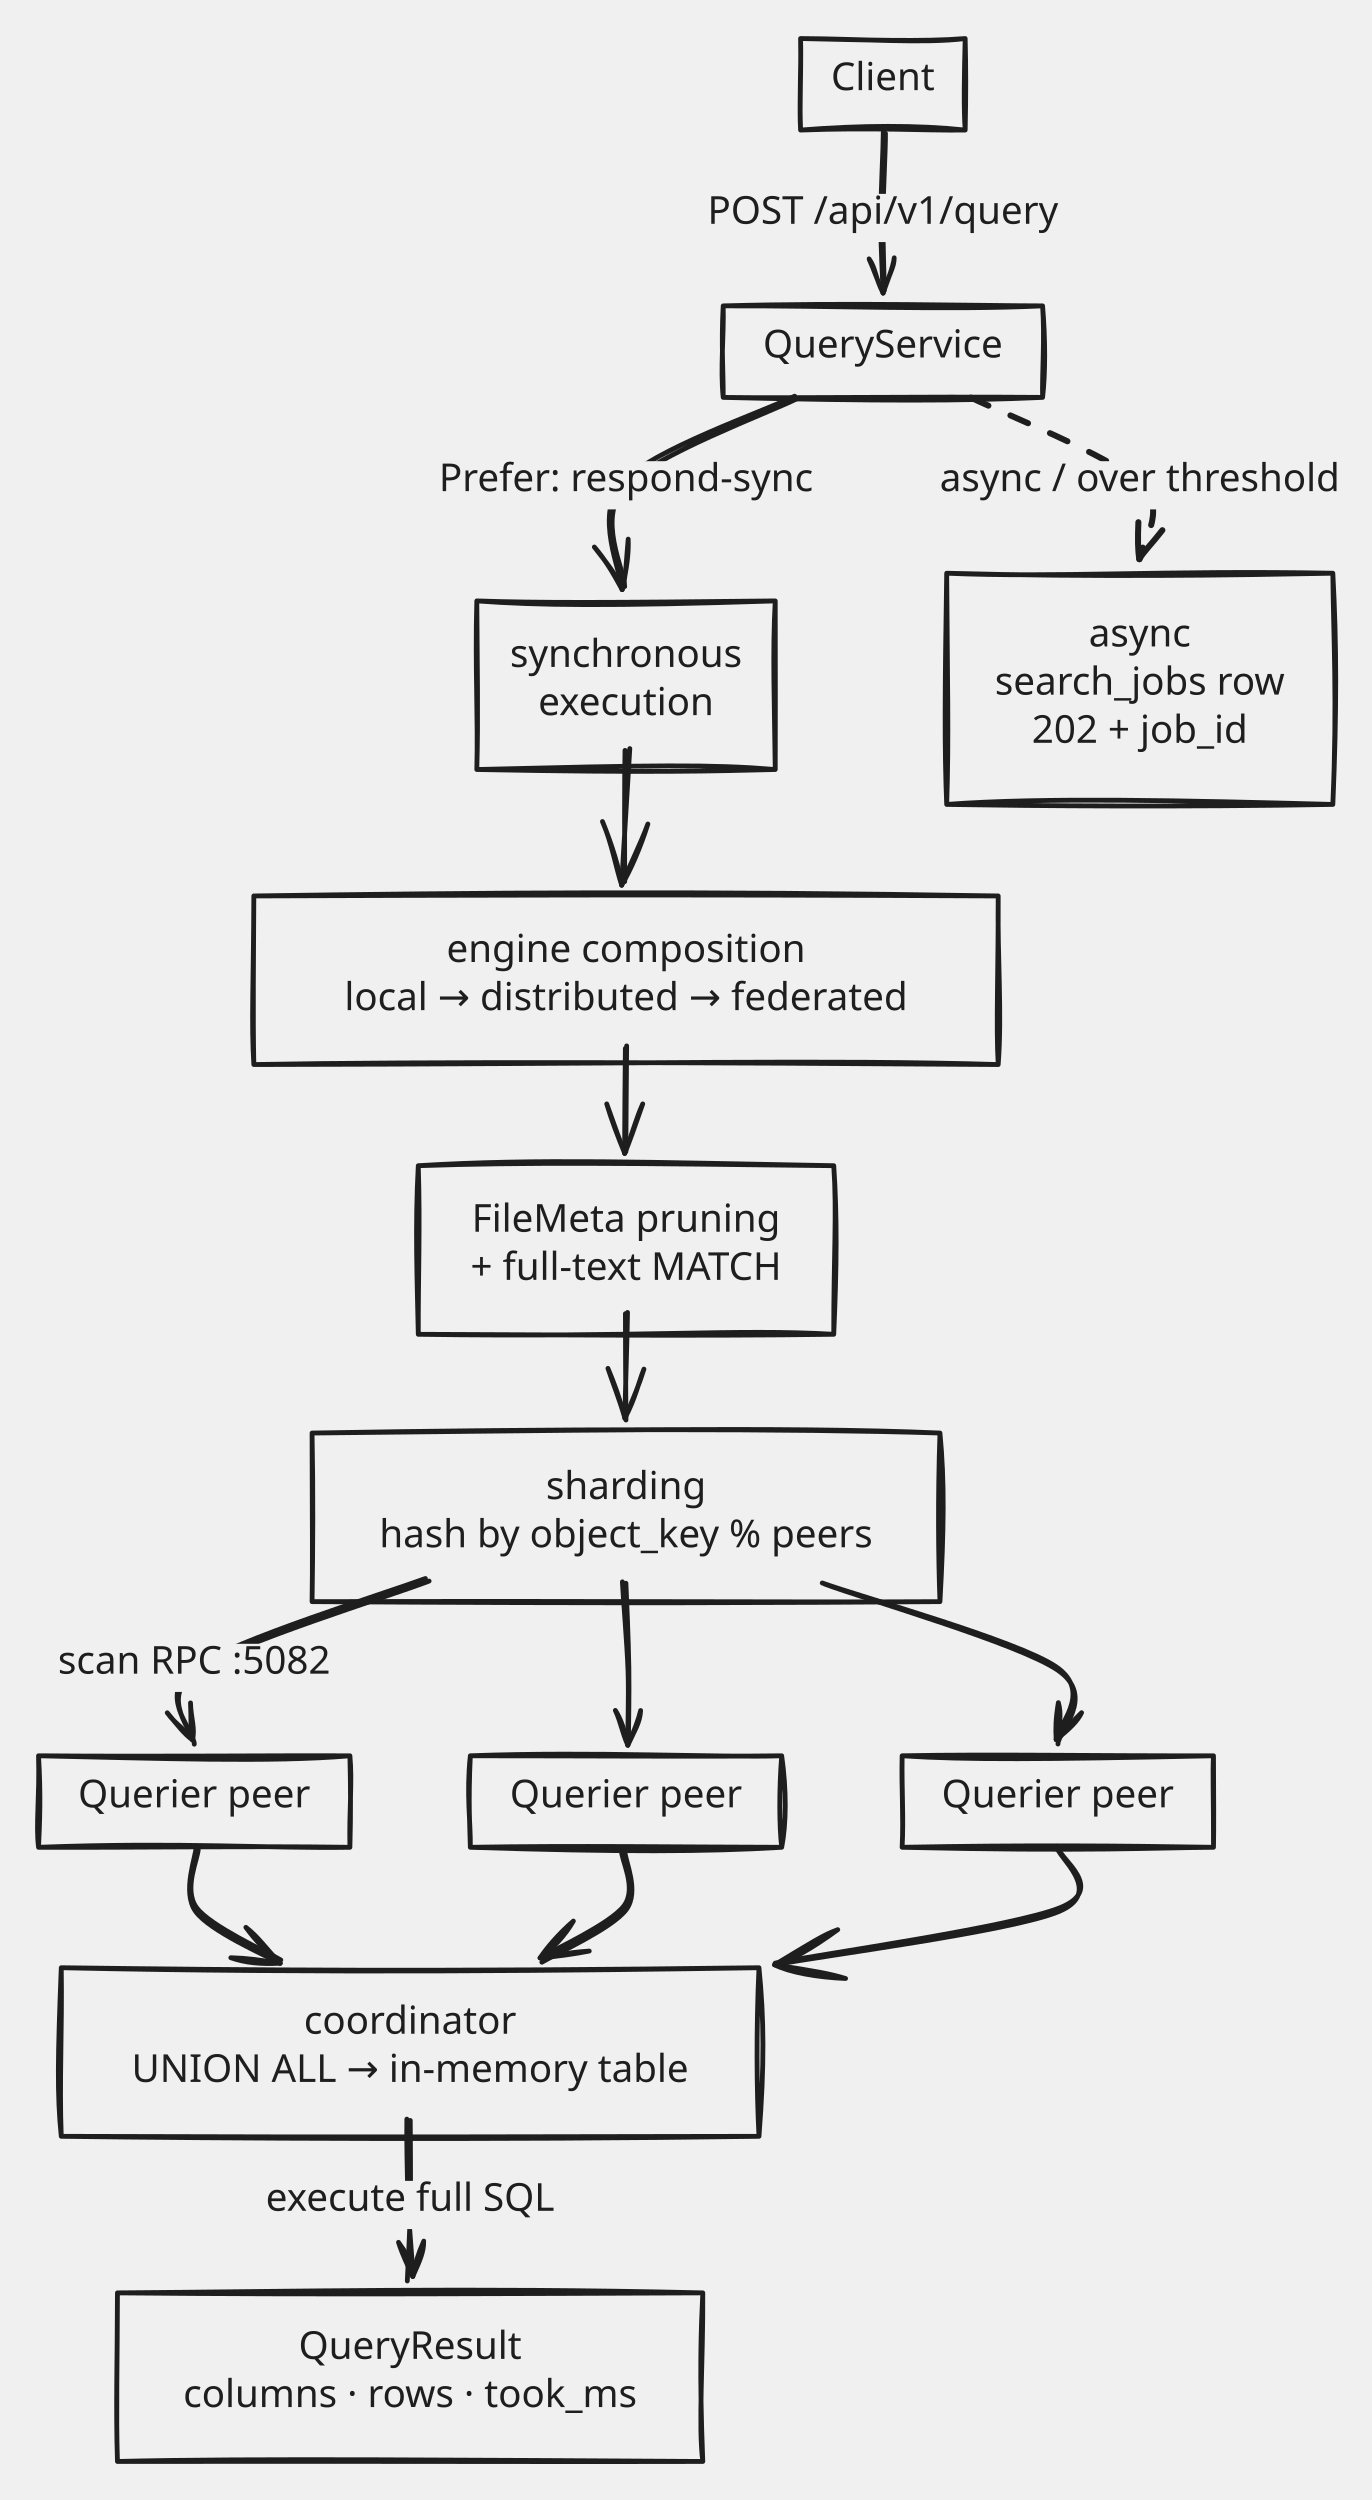
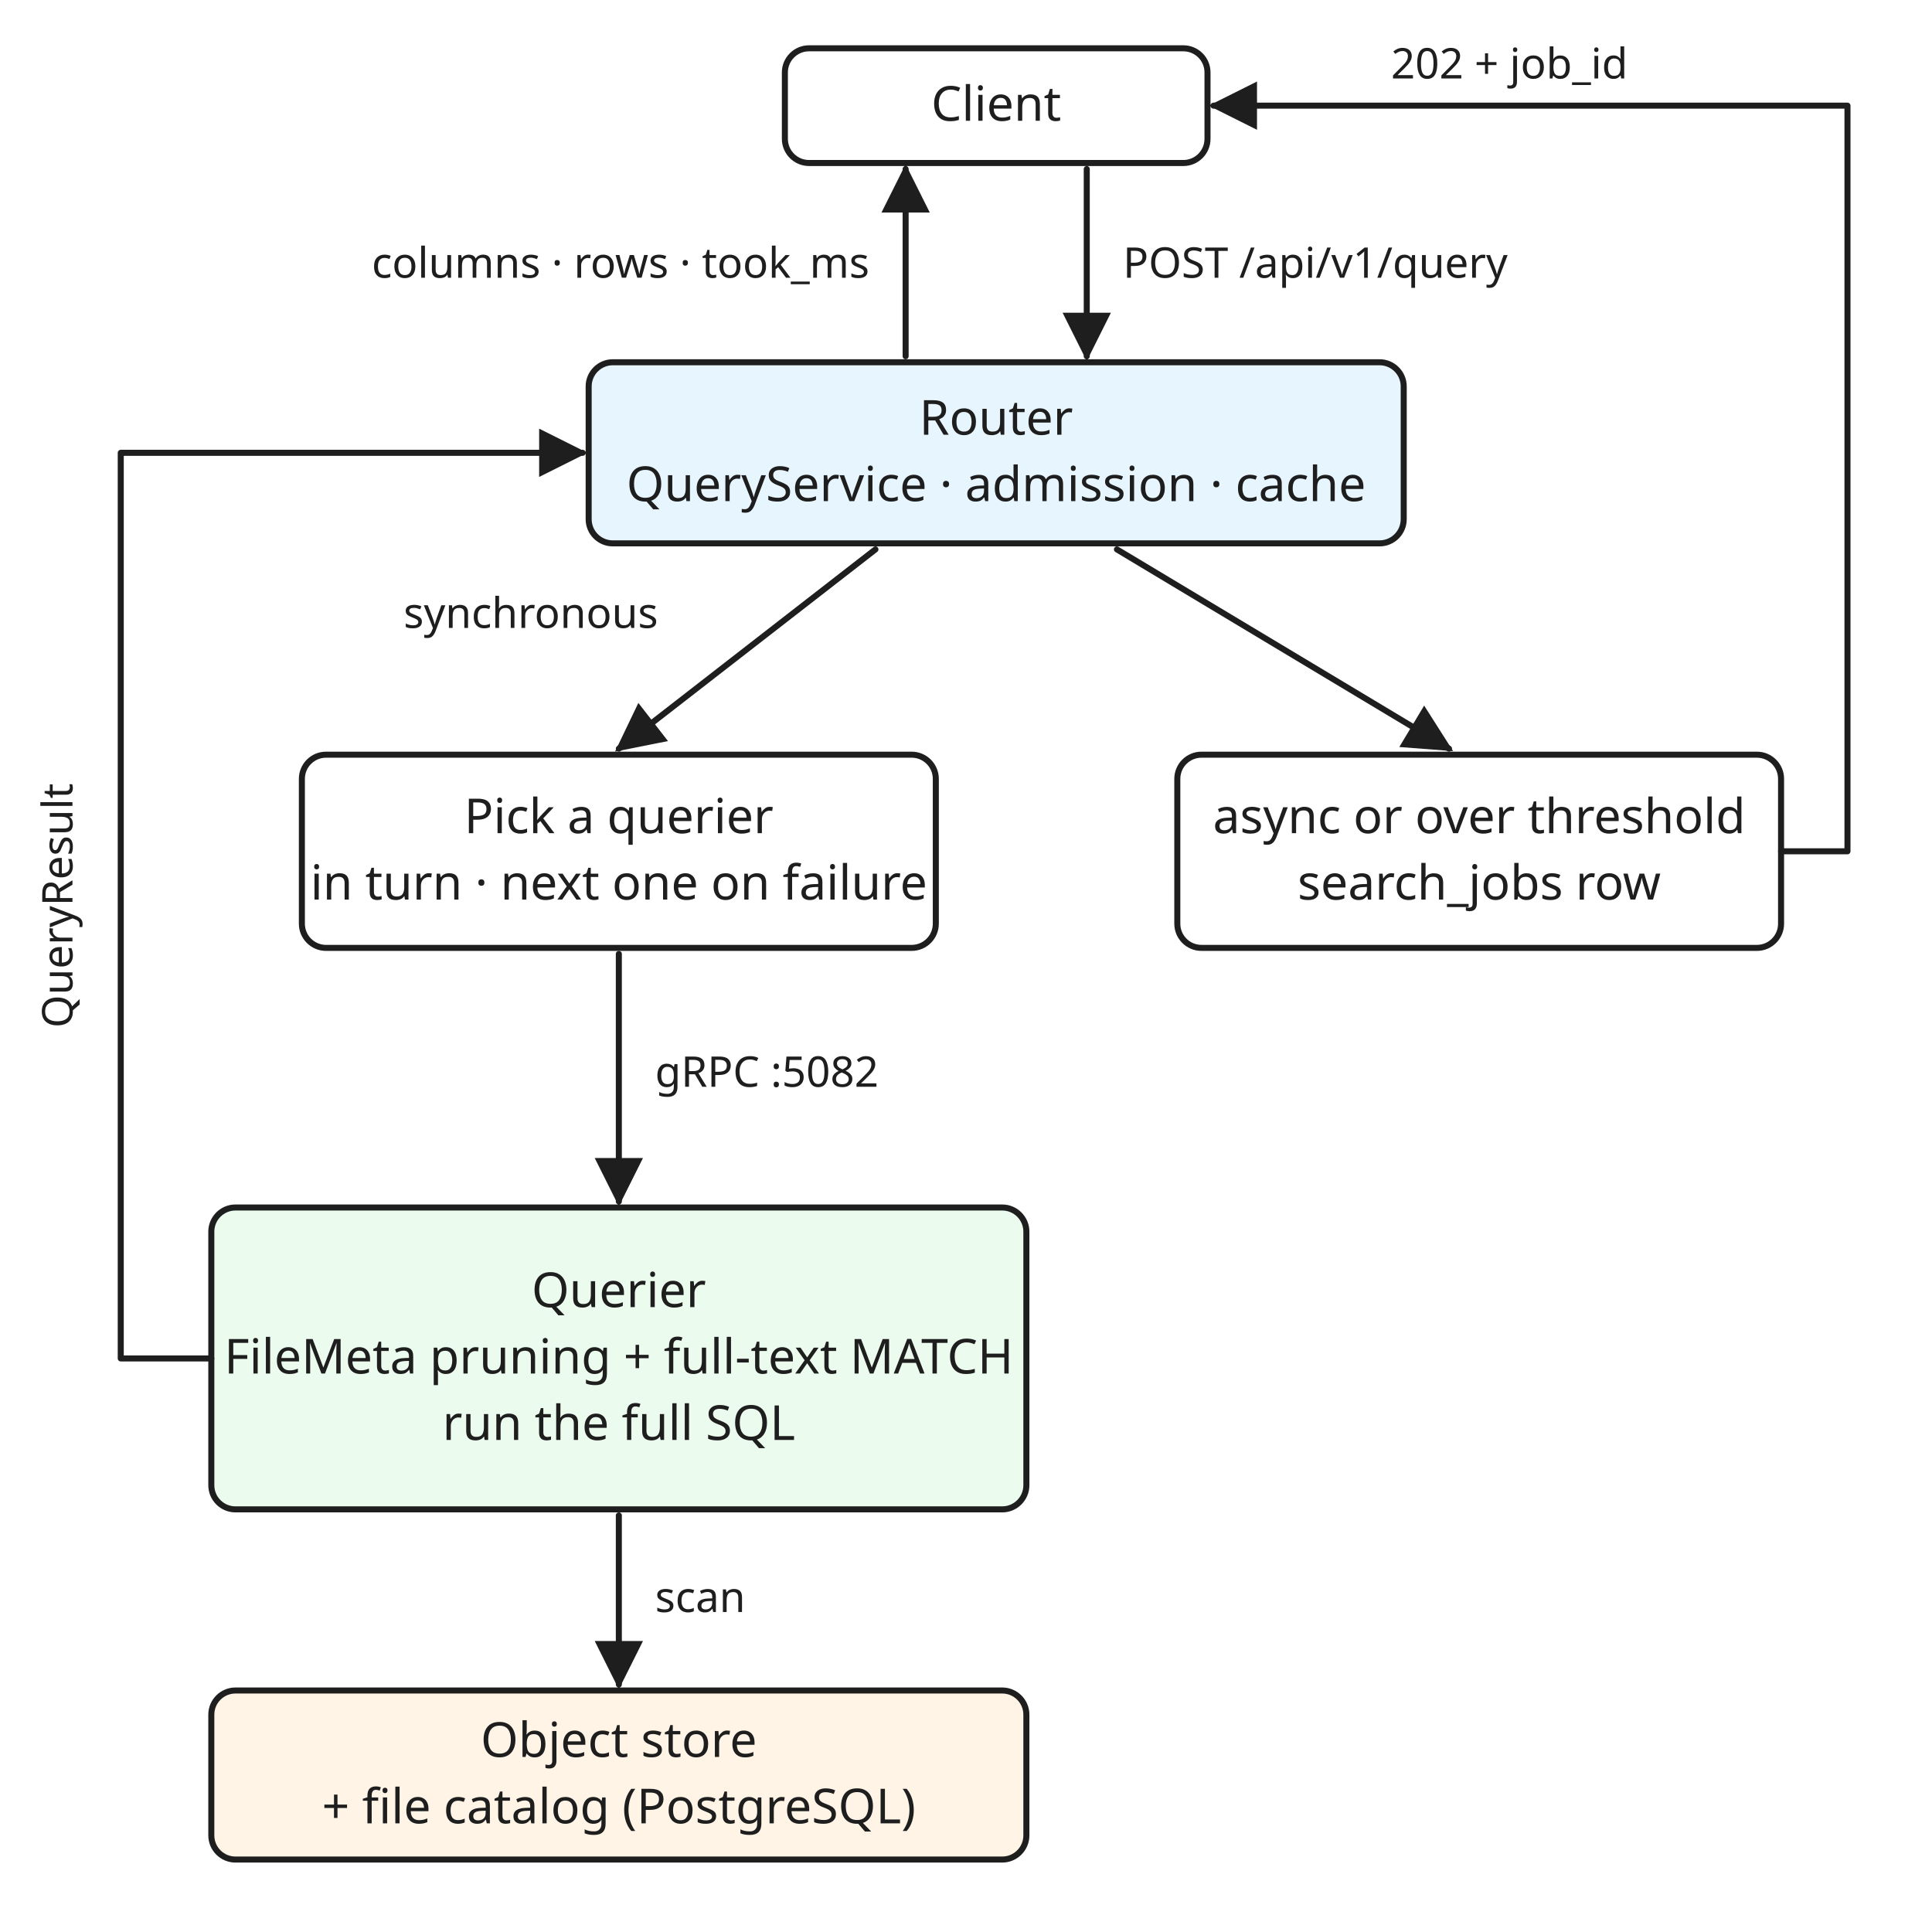
- <svg xmlns="http://www.w3.org/2000/svg" version="1.1" viewBox="0 0 569.391 1038">
+ <svg xmlns="http://www.w3.org/2000/svg" version="1.1" viewBox="0 0 640 640">
  <defs>
-     
+     <marker id="head" viewBox="0 0 10 10" refX="9" refY="5" markerWidth="8" markerHeight="8" orient="auto-start-reverse">
+       <path d="M0 0 L10 5 L0 10 z" fill="#1e1e1e" />
+     </marker>
  </defs>
-   <g stroke-linecap="round" transform="translate(332.4023 16) rotate(0 34.17188 19)">
-     <path d="M0 0 C25.43 0.12, 51.38 2.15, 68.34 0 M0 0 C26.44 0.55, 50.99 1.43, 68.34 0 M68.34 0 C67.93 15.71, 67.7 29.3, 68.34 38 M68.34 0 C68.64 12.11, 68.67 23.34, 68.34 38 M68.34 38 C48.79 35.9, 24.99 36.01, 0 38 M68.34 38 C50.4 38.24, 31.19 36.84, 0 38 M0 38 C-0.57 23.59, 0.32 12, 0 0 M0 38 C-0.55 28.45, 0.27 17.87, 0 0" stroke="#1e1e1e" stroke-width="2" fill="none" />
-   </g>
-   <g stroke-linecap="round" transform="translate(300.2695 127) rotate(0 66.30469 19)">
-     <path d="M0 0 C44.9 -0.18, 92.32 1.88, 132.61 0 M0 0 C52.72 -1.43, 106.34 -0.04, 132.61 0 M132.61 0 C133.56 13.26, 132.37 28.31, 132.61 38 M132.61 0 C133.81 14.18, 133.75 28.33, 132.61 38 M132.61 38 C80 37.57, 28.93 38.44, 0 38 M132.61 38 C99.75 39.49, 64.6 39.56, 0 38 M0 38 C-1.24 25.9, 0.35 11.99, 0 0 M0 38 C0.08 27.46, -0.86 16.22, 0 0" stroke="#1e1e1e" stroke-width="2" fill="none" />
-   </g>
-   <g stroke-linecap="round" transform="translate(197.9688 249.5) rotate(0 61.95312 35)">
-     <path d="M0 0 C25.63 1.85, 53.83 2.25, 123.91 0 M0 0 C26.14 0.89, 54.17 0.77, 123.91 0 M123.91 0 C122.74 20.93, 123.6 43.8, 123.91 70 M123.91 0 C123.97 28.64, 123.99 56.6, 123.91 70 M123.91 70 C97.42 67.79, 73.19 68.2, 0 70 M123.91 70 C99.05 70.61, 73.88 71.41, 0 70 M0 70 C0.59 49.36, -0.77 27.68, 0 0 M0 70 C0.64 48.08, 0.14 27.19, 0 0" stroke="#1e1e1e" stroke-width="2" fill="none" />
-   </g>
-   <g stroke-linecap="round" transform="translate(393.0625 238) rotate(0 80.16406 48)">
-     <path d="M0 0 C45.49 1.95, 89.85 -1.28, 160.33 0 M0 0 C60.2 1.68, 119.42 0.82, 160.33 0 M160.33 0 C160.53 25.42, 162.22 52.92, 160.33 96 M160.33 0 C161.89 29.05, 161.98 56.99, 160.33 96 M160.33 96 C99.42 94.39, 40.25 92.97, 0 96 M160.33 96 C98.49 97.1, 37.95 96.63, 0 96 M0 96 C0.95 68.46, 0.25 42.79, 0 0 M0 96 C-0.93 72.85, -0.77 50.34, 0 0" stroke="#1e1e1e" stroke-width="2" fill="none" />
-   </g>
-   <g stroke-linecap="round" transform="translate(105.3906 372) rotate(0 154.5312 35)">
-     <path d="M0 0 C86.35 -0.31, 169.27 -0.71, 309.06 0 M0 0 C92.48 -1.37, 183.7 -2.14, 309.06 0 M309.06 0 C308.68 25.72, 310.7 48.61, 309.06 70 M309.06 0 C309.17 27.65, 308.12 54.29, 309.06 70 M309.06 70 C238.16 67.88, 166.6 69.72, 0 70 M309.06 70 C189.06 69.11, 68.39 68.73, 0 70 M0 70 C-1.08 52.99, -0.13 35.43, 0 0 M0 70 C-0.44 47.74, -0.09 27.06, 0 0" stroke="#1e1e1e" stroke-width="2" fill="none" />
-   </g>
-   <g stroke-linecap="round" transform="translate(173.6719 484) rotate(0 86.25 35)">
-     <path d="M0 0 C49.2 -3.02, 95.9 -1.38, 172.5 0 M0 0 C43.92 -1.51, 86.03 -1.06, 172.5 0 M172.5 0 C173.85 19.73, 172.45 37.18, 172.5 70 M172.5 0 C173.9 20.39, 173.75 42.01, 172.5 70 M172.5 70 C131.72 67.64, 94.41 71.35, 0 70 M172.5 70 C114.28 70.8, 55.22 70.19, 0 70 M0 70 C-0.47 47.49, -1.36 25.11, 0 0 M0 70 C-0.09 47.62, 0.8 25.02, 0 0" stroke="#1e1e1e" stroke-width="2" fill="none" />
-   </g>
-   <g stroke-linecap="round" transform="translate(129.5703 595) rotate(0 130.3516 35)">
-     <path d="M0 0 C97.01 -0.91, 196.7 -2.83, 260.7 0 M0 0 C100.46 -1.8, 201.25 -1.9, 260.7 0 M260.7 0 C262.64 20.16, 262.34 40.34, 260.7 70 M260.7 0 C259.78 27.1, 260.04 52.08, 260.7 70 M260.7 70 C198.2 70.37, 140.21 69.68, 0 70 M260.7 70 C195.52 70.44, 129.84 70.8, 0 70 M0 70 C0.34 46.53, 0.49 25.95, 0 0 M0 70 C0.26 55.19, 0.1 40.71, 0 0" stroke="#1e1e1e" stroke-width="2" fill="none" />
-   </g>
-   <g stroke-linecap="round" transform="translate(16 729) rotate(0 64.64062 19)">
-     <path d="M0 0 C50.1 1.04, 96.4 2.8, 129.28 0 M0 0 C49.93 0.44, 100.08 -0.16, 129.28 0 M129.28 0 C129.59 12.94, 129.66 24.11, 129.28 38 M129.28 0 C130.32 10.95, 128.92 22.68, 129.28 38 M129.28 38 C95.42 38.54, 59.05 35.76, 0 38 M129.28 38 C84.23 37.38, 39.85 38.17, 0 38 M0 38 C-1.17 28.53, 0.48 17.02, 0 0 M0 38 C0.47 27.6, 0.99 16.48, 0 0" stroke="#1e1e1e" stroke-width="2" fill="none" />
-   </g>
-   <g stroke-linecap="round" transform="translate(195.2812 729) rotate(0 64.64062 19)">
-     <path d="M0 0 C51.36 -1.9, 104.55 0.87, 129.28 0 M0 0 C48.73 -0.01, 96.4 0.42, 129.28 0 M129.28 0 C131.31 14.23, 131.19 28.4, 129.28 38 M129.28 0 C128.19 13.98, 128.25 29.08, 129.28 38 M129.28 38 C98.16 39.85, 62.47 40, 0 38 M129.28 38 C86 37.92, 44.13 37.24, 0 38 M0 38 C0.16 27.67, -1.71 15.93, 0 0 M0 38 C-0.13 29.95, -0.96 20.31, 0 0" stroke="#1e1e1e" stroke-width="2" fill="none" />
-   </g>
-   <g stroke-linecap="round" transform="translate(374.5625 729) rotate(0 64.64062 19)">
-     <path d="M0 0 C26.8 1.74, 57.37 1.5, 129.28 0 M0 0 C38.66 -0.73, 78.21 0.11, 129.28 0 M129.28 0 C129.39 16.67, 129.43 31.98, 129.28 38 M129.28 0 C128.86 7.04, 129.3 14.94, 129.28 38 M129.28 38 C103.73 38.16, 77.53 39.76, 0 38 M129.28 38 C90.74 37.38, 51.29 37.03, 0 38 M0 38 C0.65 24.85, -0.35 13.75, 0 0 M0 38 C0.66 25.45, -0.2 15.08, 0 0" stroke="#1e1e1e" stroke-width="2" fill="none" />
-   </g>
-   <g stroke-linecap="round" transform="translate(25.4375 817) rotate(0 144.8438 35)">
-     <path d="M0 0 C108.51 2.41, 215.56 1.12, 289.69 0 M0 0 C76.79 0.98, 154.3 1.74, 289.69 0 M289.69 0 C291.8 21.27, 291.98 40.32, 289.69 70 M289.69 0 C288.52 25.76, 288.73 51.07, 289.69 70 M289.69 70 C178.11 71.56, 68.47 70.85, 0 70 M289.69 70 C209.5 70.13, 128.92 70.48, 0 70 M0 70 C-1.77 52.75, -1.44 36.78, 0 0 M0 70 C-0.86 47.45, 0.39 25.61, 0 0" stroke="#1e1e1e" stroke-width="2" fill="none" />
-   </g>
-   <g stroke-linecap="round" transform="translate(48.76562 952) rotate(0 121.5156 35)">
-     <path d="M0 0 C73.69 -0.5, 144.48 -2.29, 243.03 0 M0 0 C84.29 0.85, 169.43 0.27, 243.03 0 M243.03 0 C243.21 28.51, 241.12 55.01, 243.03 70 M243.03 0 C242.3 15.52, 241.59 32.78, 243.03 70 M243.03 70 C149.18 69.49, 53.78 68.62, 0 70 M243.03 70 C184.78 70.21, 127.3 69.84, 0 70 M0 70 C-0.73 47.05, -0.03 27.26, 0 0 M0 70 C-0.64 50.05, -0.05 29.52, 0 0" stroke="#1e1e1e" stroke-width="2" fill="none" />
-   </g>
-   <g mask="url(#mask-D-XdaayvSDGlt6cxR7V5A)" stroke-linecap="round">
-     <g transform="translate(366.5742 54.5) rotate(0 0 33.35)">
-       <path d="M1.07 0.88 C1.17 6.64, 0.12 24.71, 0.03 35.58 C-0.05 46.46, 0.59 60.97, 0.56 66.15 M0.17 0.3 C0.17 6.74, -0.89 25.76, -0.9 36.9 C-0.91 48.05, -0.06 62.03, 0.09 67.17" stroke="#1e1e1e" stroke-width="2" fill="none" />
-     </g>
-     <g transform="translate(366.5742 54.5) rotate(0 0 33.35)">
-       <path d="M-5.76 52.98 C-3.05 56.52, -3.24 60.76, 0.09 67.17 M-5.76 52.98 C-3.74 57.34, -2.79 60.82, 0.09 67.17" stroke="#1e1e1e" stroke-width="2" fill="none" />
-     </g>
-     <g transform="translate(366.5742 54.5) rotate(0 0 33.35)">
-       <path d="M4.73 52.54 C4.82 56.28, 2 60.63, 0.09 67.17 M4.73 52.54 C4.08 57, 2.37 60.6, 0.09 67.17" stroke="#1e1e1e" stroke-width="2" fill="none" />
-     </g>
-   </g>
-   <mask id="mask-D-XdaayvSDGlt6cxR7V5A">
-     <rect x="0" y="0" fill="#fff" width="466.574" height="222.2" />
-     <rect x="302.355" y="80.5" fill="#000" width="128.438" height="20" opacity="1" />
-   </mask>
-   <g mask="url(#mask-uVocC2HzvaUcCtE1Kqy_-)" stroke-linecap="round">
-     <g transform="translate(330.0622 165.5) rotate(0 -35.07 39.1)">
-       <path d="M0.88 0.03 C-11.05 5.95, -58.63 23.56, -70.56 36.56 C-82.48 49.57, -70.76 70.97, -70.69 78.05 M-0.12 -1 C-12.33 5.08, -59.78 21.36, -71.72 34.74 C-83.66 48.12, -72.05 72.25, -71.75 79.29" stroke="#1e1e1e" stroke-width="2" fill="none" />
-     </g>
-     <g transform="translate(330.0622 165.5) rotate(0 -35.07 39.1)">
-       <path d="M-83.29 61.62 C-78.63 67.65, -73.3 74.22, -71.75 79.29 M-83.29 61.62 C-79 66.63, -75.83 71.74, -71.75 79.29" stroke="#1e1e1e" stroke-width="2" fill="none" />
-     </g>
-     <g transform="translate(330.0622 165.5) rotate(0 -35.07 39.1)">
-       <path d="M-69.23 58.34 C-69.96 65.74, -70.05 73.57, -71.75 79.29 M-69.23 58.34 C-68.98 64.4, -69.86 70.45, -71.75 79.29" stroke="#1e1e1e" stroke-width="2" fill="none" />
-     </g>
-   </g>
-   <mask id="mask-uVocC2HzvaUcCtE1Kqy_-">
-     <rect x="0" y="0" fill="#fff" width="500.202" height="344.7" />
-     <rect x="193.5" y="191.5" fill="#000" width="132.844" height="20" opacity="1" />
-   </mask>
-   <g mask="url(#mask-XOjQyOvVXJL1oRZ0cv-vT)" stroke-linecap="round">
-     <g transform="translate(403.0862 165.5) rotate(0 35.07 33.35)">
-       <path d="M0.03 -0.42 C11.64 5.35, 59.04 24.27, 70.7 35.45 C82.36 46.63, 69.94 61.26, 69.99 66.66" stroke="#1e1e1e" stroke-width="2.5" fill="none" stroke-dasharray="8 10" />
-     </g>
-     <g transform="translate(403.0862 165.5) rotate(0 35.07 33.35)">
-       <path d="M69.57 51.32 C69.31 58.01, 69.3 63.06, 69.99 66.66" stroke="#1e1e1e" stroke-width="2.5" fill="none" />
-     </g>
-     <g transform="translate(403.0862 165.5) rotate(0 35.07 33.35)">
-       <path d="M79.53 54.64 C75.38 60.04, 71.49 63.8, 69.99 66.66" stroke="#1e1e1e" stroke-width="2.5" fill="none" />
-     </g>
-   </g>
-   <mask id="mask-XOjQyOvVXJL1oRZ0cv-vT">
-     <rect x="0" y="0" fill="#fff" width="573.226" height="333.2" />
-     <rect x="402.8" y="191.5" fill="#000" width="140.852" height="20" opacity="1" />
-   </mask>
-   <g stroke-linecap="round">
-     <g transform="translate(259.9222 311) rotate(0 0 27.6)">
-       <path d="M-0.42 0.56 C-0.65 9.73, -0.62 45.8, -0.55 55.05 M1.57 -0.19 C1.04 9.17, -1.4 47.45, -1.79 56.51" stroke="#1e1e1e" stroke-width="2" fill="none" />
-     </g>
-     <g transform="translate(259.9222 311) rotate(0 0 27.6)">
-       <path d="M-9.78 30.09 C-5.86 39.05, -4.06 49.78, -1.79 56.51 M-9.78 30.09 C-5.73 39.96, -2.81 49.8, -1.79 56.51" stroke="#1e1e1e" stroke-width="2" fill="none" />
-     </g>
-     <g transform="translate(259.9222 311) rotate(0 0 27.6)">
-       <path d="M9.07 31.13 C5.96 39.64, 0.71 49.98, -1.79 56.51 M9.07 31.13 C6.1 40.62, 2.01 50.08, -1.79 56.51" stroke="#1e1e1e" stroke-width="2" fill="none" />
-     </g>
-   </g>
-   <mask />
-   <g stroke-linecap="round">
-     <g transform="translate(259.9222 434.5) rotate(0 0 21.85)">
-       <path d="M0.26 -0.25 C0.24 7.06, -0.09 36.27, -0.07 43.68 M-0.27 0.8 C-0.37 8.22, -0.62 37.27, -0.54 44.37" stroke="#1e1e1e" stroke-width="2" fill="none" />
-     </g>
-     <g transform="translate(259.9222 434.5) rotate(0 0 21.85)">
-       <path d="M-8.01 23.84 C-6.24 29.91, -3.55 36.97, -0.54 44.37 M-8.01 23.84 C-5.01 32.37, -2.02 40.59, -0.54 44.37" stroke="#1e1e1e" stroke-width="2" fill="none" />
-     </g>
-     <g transform="translate(259.9222 434.5) rotate(0 0 21.85)">
-       <path d="M6.94 23.84 C4.18 29.95, 2.35 37, -0.54 44.37 M6.94 23.84 C3.99 32.43, 1.02 40.65, -0.54 44.37" stroke="#1e1e1e" stroke-width="2" fill="none" />
-     </g>
-   </g>
-   <mask />
-   <g stroke-linecap="round">
-     <g transform="translate(259.9222 545.5) rotate(0 0 21.85)">
-       <path d="M-0.25 -0.07 C-0.23 7.24, -0.15 36.8, -0.02 44.1 M0.62 -0.58 C0.59 6.55, -0.43 35.85, -0.46 43.33" stroke="#1e1e1e" stroke-width="2" fill="none" />
-     </g>
-     <g transform="translate(259.9222 545.5) rotate(0 0 21.85)">
-       <path d="M-7.5 22.65 C-5.71 28.12, -3 34.63, -0.46 43.33 M-7.5 22.65 C-4.9 28.93, -2.73 34.65, -0.46 43.33" stroke="#1e1e1e" stroke-width="2" fill="none" />
-     </g>
-     <g transform="translate(259.9222 545.5) rotate(0 0 21.85)">
-       <path d="M7.44 22.96 C5.27 28.32, 4.02 34.74, -0.46 43.33 M7.44 22.96 C5.53 29.15, 3.19 34.78, -0.46 43.33" stroke="#1e1e1e" stroke-width="2" fill="none" />
-     </g>
-   </g>
-   <mask />
-   <g mask="url(#mask-WYyAFZ4O_V-rTbK4_2HMz)" stroke-linecap="round">
-     <g transform="translate(178.3092 656.5) rotate(0 -48.8345 33.35)">
-       <path d="M-0.15 -0.04 C-16.38 6.25, -80.56 25.89, -96.81 37.18 C-113.06 48.47, -97.51 62.62, -97.65 67.69 M-1.69 -1.1 C-18.05 4.93, -81.18 24.51, -97.3 35.67 C-113.42 46.84, -98.4 60.89, -98.4 65.87" stroke="#1e1e1e" stroke-width="2" fill="none" />
-     </g>
-     <g transform="translate(178.3092 656.5) rotate(0 -48.8345 33.35)">
-       <path d="M-108.87 54.65 C-105.34 59.66, -100.15 62.48, -98.4 65.87 M-108.87 54.65 C-104.8 59.52, -101.6 63.71, -98.4 65.87" stroke="#1e1e1e" stroke-width="2" fill="none" />
-     </g>
-     <g transform="translate(178.3092 656.5) rotate(0 -48.8345 33.35)">
-       <path d="M-99.21 50.54 C-99.04 56.96, -97.21 61.21, -98.4 65.87 M-99.21 50.54 C-98.84 57.06, -99.33 62.82, -98.4 65.87" stroke="#1e1e1e" stroke-width="2" fill="none" />
-     </g>
-   </g>
-   <mask id="mask-WYyAFZ4O_V-rTbK4_2HMz">
-     <rect x="0" y="0" fill="#fff" width="375.978" height="824.2" />
-     <rect x="29.082" y="682.5" fill="#000" width="103.117" height="20" opacity="1" />
-   </mask>
-   <g stroke-linecap="round">
-     <g transform="translate(259.9222 656.5) rotate(0 0 33.35)">
-       <path d="M-0.04 0.86 C0.25 6.89, 1.01 25.04, 1.18 36.02 C1.35 47.01, 1.03 61.64, 0.99 66.76 M-1.51 0.27 C-1.23 6.52, 0.47 26.26, 0.85 37.57 C1.22 48.88, 0.61 63.05, 0.75 68.11" stroke="#1e1e1e" stroke-width="2" fill="none" />
-     </g>
-     <g transform="translate(259.9222 656.5) rotate(0 0 33.35)">
-       <path d="M-4.43 53.66 C-2.03 58.84, -1.79 62.27, 0.75 68.11 M-4.43 53.66 C-2.08 57.32, -0.61 61.93, 0.75 68.11" stroke="#1e1e1e" stroke-width="2" fill="none" />
-     </g>
-     <g transform="translate(259.9222 656.5) rotate(0 0 33.35)">
-       <path d="M6.07 53.71 C5.8 58.87, 3.38 62.29, 0.75 68.11 M6.07 53.71 C5.22 57.36, 3.48 61.96, 0.75 68.11" stroke="#1e1e1e" stroke-width="2" fill="none" />
-     </g>
-   </g>
-   <mask />
-   <g stroke-linecap="round">
-     <g transform="translate(341.5352 656.5) rotate(0 48.834 33.35)">
-       <path d="M0.86 1.18 C17.17 7.35, 81.55 25.92, 97.69 36.99 C113.84 48.07, 97.72 62.5, 97.73 67.62 M-0.14 0.75 C16.02 6.61, 80.56 24.55, 96.75 35.39 C112.94 46.23, 96.78 60.71, 97 65.77" stroke="#1e1e1e" stroke-width="2" fill="none" />
-     </g>
-     <g transform="translate(341.5352 656.5) rotate(0 48.834 33.35)">
-       <path d="M97.9 50.44 C99.14 54.88, 98.65 59.34, 97 65.77 M97.9 50.44 C96.82 56.78, 96.68 61.47, 97 65.77" stroke="#1e1e1e" stroke-width="2" fill="none" />
-     </g>
-     <g transform="translate(341.5352 656.5) rotate(0 48.834 33.35)">
-       <path d="M107.54 54.61 C106.01 57.92, 102.74 61.18, 97 65.77 M107.54 54.61 C102.82 59.45, 99.05 62.58, 97 65.77" stroke="#1e1e1e" stroke-width="2" fill="none" />
-     </g>
-   </g>
-   <mask />
-   <g stroke-linecap="round">
-     <g transform="translate(81.14019 767.5) rotate(0 17.012 23.096)">
-       <path d="M1.18 0.02 C1.27 3.97, -5.22 16.85, 0.49 24.56 C6.2 32.27, 29.6 42.87, 35.45 46.28 M0.34 -1.01 C0.36 3.07, -5.74 18.02, 0.07 26.13 C5.87 34.24, 29.12 44.41, 35.17 47.64" stroke="#1e1e1e" stroke-width="2" fill="none" />
-     </g>
-     <g transform="translate(81.14019 767.5) rotate(0 17.012 23.096)">
-       <path d="M14.69 45.35 C20.83 47.48, 26.98 48.05, 35.17 47.64 M14.69 45.35 C21.72 45.54, 26.6 46.29, 35.17 47.64" stroke="#1e1e1e" stroke-width="2" fill="none" />
-     </g>
-     <g transform="translate(81.14019 767.5) rotate(0 17.012 23.096)">
-       <path d="M20.95 32.73 C25.32 38.67, 29.61 42.99, 35.17 47.64 M20.95 32.73 C26.16 36.73, 29.12 41.36, 35.17 47.64" stroke="#1e1e1e" stroke-width="2" fill="none" />
-     </g>
-   </g>
-   <mask />
-   <g stroke-linecap="round">
-     <g transform="translate(259.4222 767.5) rotate(0 -17.0115 23.096)">
-       <path d="M0.02 0.99 C-0.03 5.03, 6.31 17.72, 0.56 25.42 C-5.18 33.13, -28.4 43.62, -34.44 47.22 M-1.42 0.47 C-1.7 4.69, 5.27 16.29, -0.35 23.79 C-5.98 31.28, -29.21 41.89, -35.16 45.42" stroke="#1e1e1e" stroke-width="2" fill="none" />
-     </g>
-     <g transform="translate(259.4222 767.5) rotate(0 -17.0115 23.096)">
-       <path d="M-21.36 30.13 C-24.68 35.92, -29.93 41.65, -35.16 45.42 M-21.36 30.13 C-27.55 35.44, -32.82 41.78, -35.16 45.42" stroke="#1e1e1e" stroke-width="2" fill="none" />
-     </g>
-     <g transform="translate(259.4222 767.5) rotate(0 -17.0115 23.096)">
-       <path d="M-14.76 42.58 C-20.66 43.75, -28.36 44.84, -35.16 45.42 M-14.76 42.58 C-23.38 43.14, -31.19 44.67, -35.16 45.42" stroke="#1e1e1e" stroke-width="2" fill="none" />
-     </g>
-   </g>
-   <mask />
-   <g stroke-linecap="round">
-     <g transform="translate(438.7032 767.5) rotate(0 -58.6945 24.3785)">
-       <path d="M0.99 0.06 C1.03 4.16, 21.06 16.66, 1.42 24.59 C-18.22 32.51, -97.12 43.7, -116.86 47.59 M0.05 -0.95 C-0.09 3.35, 20.48 17.96, 0.96 26.17 C-18.56 34.37, -97.53 44.56, -117.08 48.29" stroke="#1e1e1e" stroke-width="2" fill="none" />
-     </g>
-     <g transform="translate(438.7032 767.5) rotate(0 -58.6945 24.3785)">
-       <path d="M-90.87 33.7 C-101.2 41.27, -111.6 47.26, -117.08 48.29 M-90.87 33.7 C-96.76 35.81, -101.64 38.97, -117.08 48.29" stroke="#1e1e1e" stroke-width="2" fill="none" />
-     </g>
-     <g transform="translate(438.7032 767.5) rotate(0 -58.6945 24.3785)">
-       <path d="M-87.62 53.97 C-99.25 53.49, -110.94 51.41, -117.08 48.29 M-87.62 53.97 C-94.32 51.94, -99.86 51, -117.08 48.29" stroke="#1e1e1e" stroke-width="2" fill="none" />
-     </g>
-   </g>
-   <mask />
-   <g mask="url(#mask-cX2Yz6O8dVTd8INmEaJhy)" stroke-linecap="round">
-     <g transform="translate(170.2812 879.5) rotate(0 0 33.35)">
-       <path d="M0.06 0.92 C0.07 6.93, 0.29 25.92, 0.09 37.03 C-0.12 48.14, -1.01 62.75, -1.17 67.56 M-1.36 0.36 C-1.51 5.97, -1.23 24.57, -0.82 35.45 C-0.41 46.33, 1.15 60.49, 1.11 65.67" stroke="#1e1e1e" stroke-width="2" fill="none" />
-     </g>
-     <g transform="translate(170.2812 879.5) rotate(0 0 33.35)">
-       <path d="M-4.82 51.51 C-1.73 55.89, 0.2 58.56, 1.11 65.67 M-4.82 51.51 C-3.22 56.62, -0.86 61.34, 1.11 65.67" stroke="#1e1e1e" stroke-width="2" fill="none" />
-     </g>
-     <g transform="translate(170.2812 879.5) rotate(0 0 33.35)">
-       <path d="M5.67 51.01 C5.6 55.55, 4.36 58.37, 1.11 65.67 M5.67 51.01 C3.36 56.23, 1.83 61.14, 1.11 65.67" stroke="#1e1e1e" stroke-width="2" fill="none" />
-     </g>
-   </g>
-   <mask id="mask-cX2Yz6O8dVTd8INmEaJhy">
-     <rect x="0" y="0" fill="#fff" width="270.281" height="1047.2" />
-     <rect x="115.633" y="905.5" fill="#000" width="109.297" height="20" opacity="1" />
-   </mask>
-   <g transform="translate(347.0195 25) rotate(0 19.55469 10)">
-     <text x="19.555" y="0" font-family="Virgil, Segoe UI Emoji" font-size="16px" fill="#1e1e1e" text-anchor="middle" style="white-space: pre;" direction="ltr" dominant-baseline="text-before-edge">Client</text>
-   </g>
-   <g transform="translate(322.5938 136) rotate(0 43.98047 10)">
-     <text x="43.98" y="0" font-family="Virgil, Segoe UI Emoji" font-size="16px" fill="#1e1e1e" text-anchor="middle" style="white-space: pre;" direction="ltr" dominant-baseline="text-before-edge">QueryService</text>
-   </g>
-   <g transform="translate(219.4805 264.5) rotate(0 40.44141 20)">
-     <text x="40.441" y="0" font-family="Virgil, Segoe UI Emoji" font-size="16px" fill="#1e1e1e" text-anchor="middle" style="white-space: pre;" direction="ltr" dominant-baseline="text-before-edge">synchronous</text>
-     <text x="40.441" y="20" font-family="Virgil, Segoe UI Emoji" font-size="16px" fill="#1e1e1e" text-anchor="middle" style="white-space: pre;" direction="ltr" dominant-baseline="text-before-edge">execution</text>
-   </g>
-   <g transform="translate(421.0195 256) rotate(0 52.20703 30)">
-     <text x="52.207" y="0" font-family="Virgil, Segoe UI Emoji" font-size="16px" fill="#1e1e1e" text-anchor="middle" style="white-space: pre;" direction="ltr" dominant-baseline="text-before-edge">async</text>
-     <text x="52.207" y="20" font-family="Virgil, Segoe UI Emoji" font-size="16px" fill="#1e1e1e" text-anchor="middle" style="white-space: pre;" direction="ltr" dominant-baseline="text-before-edge">search_jobs row</text>
-     <text x="52.207" y="40" font-family="Virgil, Segoe UI Emoji" font-size="16px" fill="#1e1e1e" text-anchor="middle" style="white-space: pre;" direction="ltr" dominant-baseline="text-before-edge">202 + job_id</text>
-   </g>
-   <g transform="translate(156.4023 387) rotate(0 103.5195 20)">
-     <text x="103.52" y="0" font-family="Virgil, Segoe UI Emoji" font-size="16px" fill="#1e1e1e" text-anchor="middle" style="white-space: pre;" direction="ltr" dominant-baseline="text-before-edge">engine composition</text>
-     <text x="103.52" y="20" font-family="Virgil, Segoe UI Emoji" font-size="16px" fill="#1e1e1e" text-anchor="middle" style="white-space: pre;" direction="ltr" dominant-baseline="text-before-edge">local → distributed → federated</text>
-   </g>
-   <g transform="translate(197.6367 499) rotate(0 62.28516 20)">
-     <text x="62.285" y="0" font-family="Virgil, Segoe UI Emoji" font-size="16px" fill="#1e1e1e" text-anchor="middle" style="white-space: pre;" direction="ltr" dominant-baseline="text-before-edge">FileMeta pruning</text>
-     <text x="62.285" y="20" font-family="Virgil, Segoe UI Emoji" font-size="16px" fill="#1e1e1e" text-anchor="middle" style="white-space: pre;" direction="ltr" dominant-baseline="text-before-edge">+ full-text MATCH</text>
-   </g>
-   <g transform="translate(170.6172 610) rotate(0 89.30469 20)">
-     <text x="89.305" y="0" font-family="Virgil, Segoe UI Emoji" font-size="16px" fill="#1e1e1e" text-anchor="middle" style="white-space: pre;" direction="ltr" dominant-baseline="text-before-edge">sharding</text>
-     <text x="89.305" y="20" font-family="Virgil, Segoe UI Emoji" font-size="16px" fill="#1e1e1e" text-anchor="middle" style="white-space: pre;" direction="ltr" dominant-baseline="text-before-edge">hash by object_key % peers</text>
-   </g>
-   <g transform="translate(40.44531 738) rotate(0 40.19531 10)">
-     <text x="40.195" y="0" font-family="Virgil, Segoe UI Emoji" font-size="16px" fill="#1e1e1e" text-anchor="middle" style="white-space: pre;" direction="ltr" dominant-baseline="text-before-edge">Querier peer</text>
-   </g>
-   <g transform="translate(219.7266 738) rotate(0 40.19531 10)">
-     <text x="40.195" y="0" font-family="Virgil, Segoe UI Emoji" font-size="16px" fill="#1e1e1e" text-anchor="middle" style="white-space: pre;" direction="ltr" dominant-baseline="text-before-edge">Querier peer</text>
-   </g>
-   <g transform="translate(399.0078 738) rotate(0 40.19531 10)">
-     <text x="40.195" y="0" font-family="Virgil, Segoe UI Emoji" font-size="16px" fill="#1e1e1e" text-anchor="middle" style="white-space: pre;" direction="ltr" dominant-baseline="text-before-edge">Querier peer</text>
-   </g>
-   <g transform="translate(61.86328 832) rotate(0 108.418 20)">
-     <text x="108.418" y="0" font-family="Virgil, Segoe UI Emoji" font-size="16px" fill="#1e1e1e" text-anchor="middle" style="white-space: pre;" direction="ltr" dominant-baseline="text-before-edge">coordinator</text>
-     <text x="108.418" y="20" font-family="Virgil, Segoe UI Emoji" font-size="16px" fill="#1e1e1e" text-anchor="middle" style="white-space: pre;" direction="ltr" dominant-baseline="text-before-edge">UNION ALL → in-memory table</text>
-   </g>
-   <g transform="translate(88.05859 967) rotate(0 82.22266 20)">
-     <text x="82.223" y="0" font-family="Virgil, Segoe UI Emoji" font-size="16px" fill="#1e1e1e" text-anchor="middle" style="white-space: pre;" direction="ltr" dominant-baseline="text-before-edge">QueryResult</text>
-     <text x="82.223" y="20" font-family="Virgil, Segoe UI Emoji" font-size="16px" fill="#1e1e1e" text-anchor="middle" style="white-space: pre;" direction="ltr" dominant-baseline="text-before-edge">columns · rows · took_ms</text>
-   </g>
-   <g transform="translate(302.3554 80.5) rotate(0 64.30517 7.73365)">
-     <text x="64.219" y="0" font-family="Virgil, Segoe UI Emoji" font-size="16px" fill="#1e1e1e" text-anchor="middle" style="white-space: pre;" direction="ltr" dominant-baseline="text-before-edge">POST /api/v1/query</text>
-   </g>
-   <g transform="translate(193.5003 191.5) rotate(0 98.4507 13.14453)">
-     <text x="66.422" y="0" font-family="Virgil, Segoe UI Emoji" font-size="16px" fill="#1e1e1e" text-anchor="middle" style="white-space: pre;" direction="ltr" dominant-baseline="text-before-edge">Prefer: respond-sync</text>
-   </g>
-   <g transform="translate(402.8004 191.5) rotate(0 38.14923 7.124389)">
-     <text x="70.426" y="0" font-family="Virgil, Segoe UI Emoji" font-size="16px" fill="#1e1e1e" text-anchor="middle" style="white-space: pre;" direction="ltr" dominant-baseline="text-before-edge">async / over threshold</text>
-   </g>
-   <g transform="translate(29.08159 682.5) rotate(0 96.77137 7.295965)">
-     <text x="51.559" y="0" font-family="Virgil, Segoe UI Emoji" font-size="16px" fill="#1e1e1e" text-anchor="middle" style="white-space: pre;" direction="ltr" dominant-baseline="text-before-edge">scan RPC :5082</text>
-   </g>
-   <g transform="translate(115.6327 905.5) rotate(0 54.50393 7.960994)">
-     <text x="54.648" y="0" font-family="Virgil, Segoe UI Emoji" font-size="16px" fill="#1e1e1e" text-anchor="middle" style="white-space: pre;" direction="ltr" dominant-baseline="text-before-edge">execute full SQL</text>
-   </g>
+   <rect x="0" y="0" width="640" height="640" fill="#fff" />
+   <rect x="260" y="16" width="140" height="38" rx="8" fill="#fff" stroke="#1e1e1e" stroke-width="2" />
+   <text x="330.0" y="40.0" font-family="Virgil, Segoe UI Emoji" font-size="16px" fill="#1e1e1e" text-anchor="middle">Client</text>
+   <path d="M360 56 L360 118" fill="none" stroke="#1e1e1e" stroke-width="2" stroke-linecap="round" stroke-linejoin="round" marker-end="url(#head)" />
+   <text x="372" y="92" font-family="Virgil, Segoe UI Emoji" font-size="14px" fill="#1e1e1e" text-anchor="start">POST /api/v1/query</text>
+   <path d="M300 118 L300 56" fill="none" stroke="#1e1e1e" stroke-width="2" stroke-linecap="round" stroke-linejoin="round" marker-end="url(#head)" />
+   <text x="288" y="92" font-family="Virgil, Segoe UI Emoji" font-size="14px" fill="#1e1e1e" text-anchor="end">columns · rows · took_ms</text>
+   <rect x="195" y="120" width="270" height="60" rx="8" fill="#e7f5ff" stroke="#1e1e1e" stroke-width="2" />
+   <text x="330.0" y="144.0" font-family="Virgil, Segoe UI Emoji" font-size="16px" fill="#1e1e1e" text-anchor="middle">Router</text>
+   <text x="330.0" y="166.0" font-family="Virgil, Segoe UI Emoji" font-size="16px" fill="#1e1e1e" text-anchor="middle">QueryService · admission · cache</text>
+   <path d="M290 182 L205 248" fill="none" stroke="#1e1e1e" stroke-width="2" stroke-linecap="round" stroke-linejoin="round" marker-end="url(#head)" />
+   <text x="218" y="208" font-family="Virgil, Segoe UI Emoji" font-size="14px" fill="#1e1e1e" text-anchor="end">synchronous</text>
+   <path d="M370 182 L480 248" fill="none" stroke="#1e1e1e" stroke-width="2" stroke-linecap="round" stroke-linejoin="round" marker-end="url(#head)" />
+   <rect x="100" y="250" width="210" height="64" rx="8" fill="#fff" stroke="#1e1e1e" stroke-width="2" />
+   <text x="205.0" y="276.0" font-family="Virgil, Segoe UI Emoji" font-size="16px" fill="#1e1e1e" text-anchor="middle">Pick a querier</text>
+   <text x="205.0" y="298.0" font-family="Virgil, Segoe UI Emoji" font-size="16px" fill="#1e1e1e" text-anchor="middle">in turn · next one on failure</text>
+   <rect x="390" y="250" width="200" height="64" rx="8" fill="#fff" stroke="#1e1e1e" stroke-width="2" />
+   <text x="490.0" y="276.0" font-family="Virgil, Segoe UI Emoji" font-size="16px" fill="#1e1e1e" text-anchor="middle">async or over threshold</text>
+   <text x="490.0" y="298.0" font-family="Virgil, Segoe UI Emoji" font-size="16px" fill="#1e1e1e" text-anchor="middle">search_jobs row</text>
+   <path d="M590 282 L612 282 L612 35 L402 35" fill="none" stroke="#1e1e1e" stroke-width="2" stroke-linecap="round" stroke-linejoin="round" marker-end="url(#head)" />
+   <text x="500" y="26" font-family="Virgil, Segoe UI Emoji" font-size="14px" fill="#1e1e1e" text-anchor="middle">202 + job_id</text>
+   <path d="M205 316 L205 398" fill="none" stroke="#1e1e1e" stroke-width="2" stroke-linecap="round" stroke-linejoin="round" marker-end="url(#head)" />
+   <text x="217" y="360" font-family="Virgil, Segoe UI Emoji" font-size="14px" fill="#1e1e1e" text-anchor="start">gRPC :5082</text>
+   <rect x="70" y="400" width="270" height="100" rx="8" fill="#ebfbee" stroke="#1e1e1e" stroke-width="2" />
+   <text x="205.0" y="433.0" font-family="Virgil, Segoe UI Emoji" font-size="16px" fill="#1e1e1e" text-anchor="middle">Querier</text>
+   <text x="205.0" y="455.0" font-family="Virgil, Segoe UI Emoji" font-size="16px" fill="#1e1e1e" text-anchor="middle">FileMeta pruning + full-text MATCH</text>
+   <text x="205.0" y="477.0" font-family="Virgil, Segoe UI Emoji" font-size="16px" fill="#1e1e1e" text-anchor="middle">run the full SQL</text>
+   <path d="M205 502 L205 558" fill="none" stroke="#1e1e1e" stroke-width="2" stroke-linecap="round" stroke-linejoin="round" marker-end="url(#head)" />
+   <text x="217" y="534" font-family="Virgil, Segoe UI Emoji" font-size="14px" fill="#1e1e1e" text-anchor="start">scan</text>
+   <rect x="70" y="560" width="270" height="56" rx="8" fill="#fff4e6" stroke="#1e1e1e" stroke-width="2" />
+   <text x="205.0" y="582.0" font-family="Virgil, Segoe UI Emoji" font-size="16px" fill="#1e1e1e" text-anchor="middle">Object store</text>
+   <text x="205.0" y="604.0" font-family="Virgil, Segoe UI Emoji" font-size="16px" fill="#1e1e1e" text-anchor="middle">+ file catalog (PostgreSQL)</text>
+   <path d="M70 450 L40 450 L40 150 L193 150" fill="none" stroke="#1e1e1e" stroke-width="2" stroke-linecap="round" stroke-linejoin="round" marker-end="url(#head)" />
+   <text x="24" y="300" font-family="Virgil, Segoe UI Emoji" font-size="14px" fill="#1e1e1e" text-anchor="middle" transform="rotate(-90 24 300)">QueryResult</text>
</svg>
